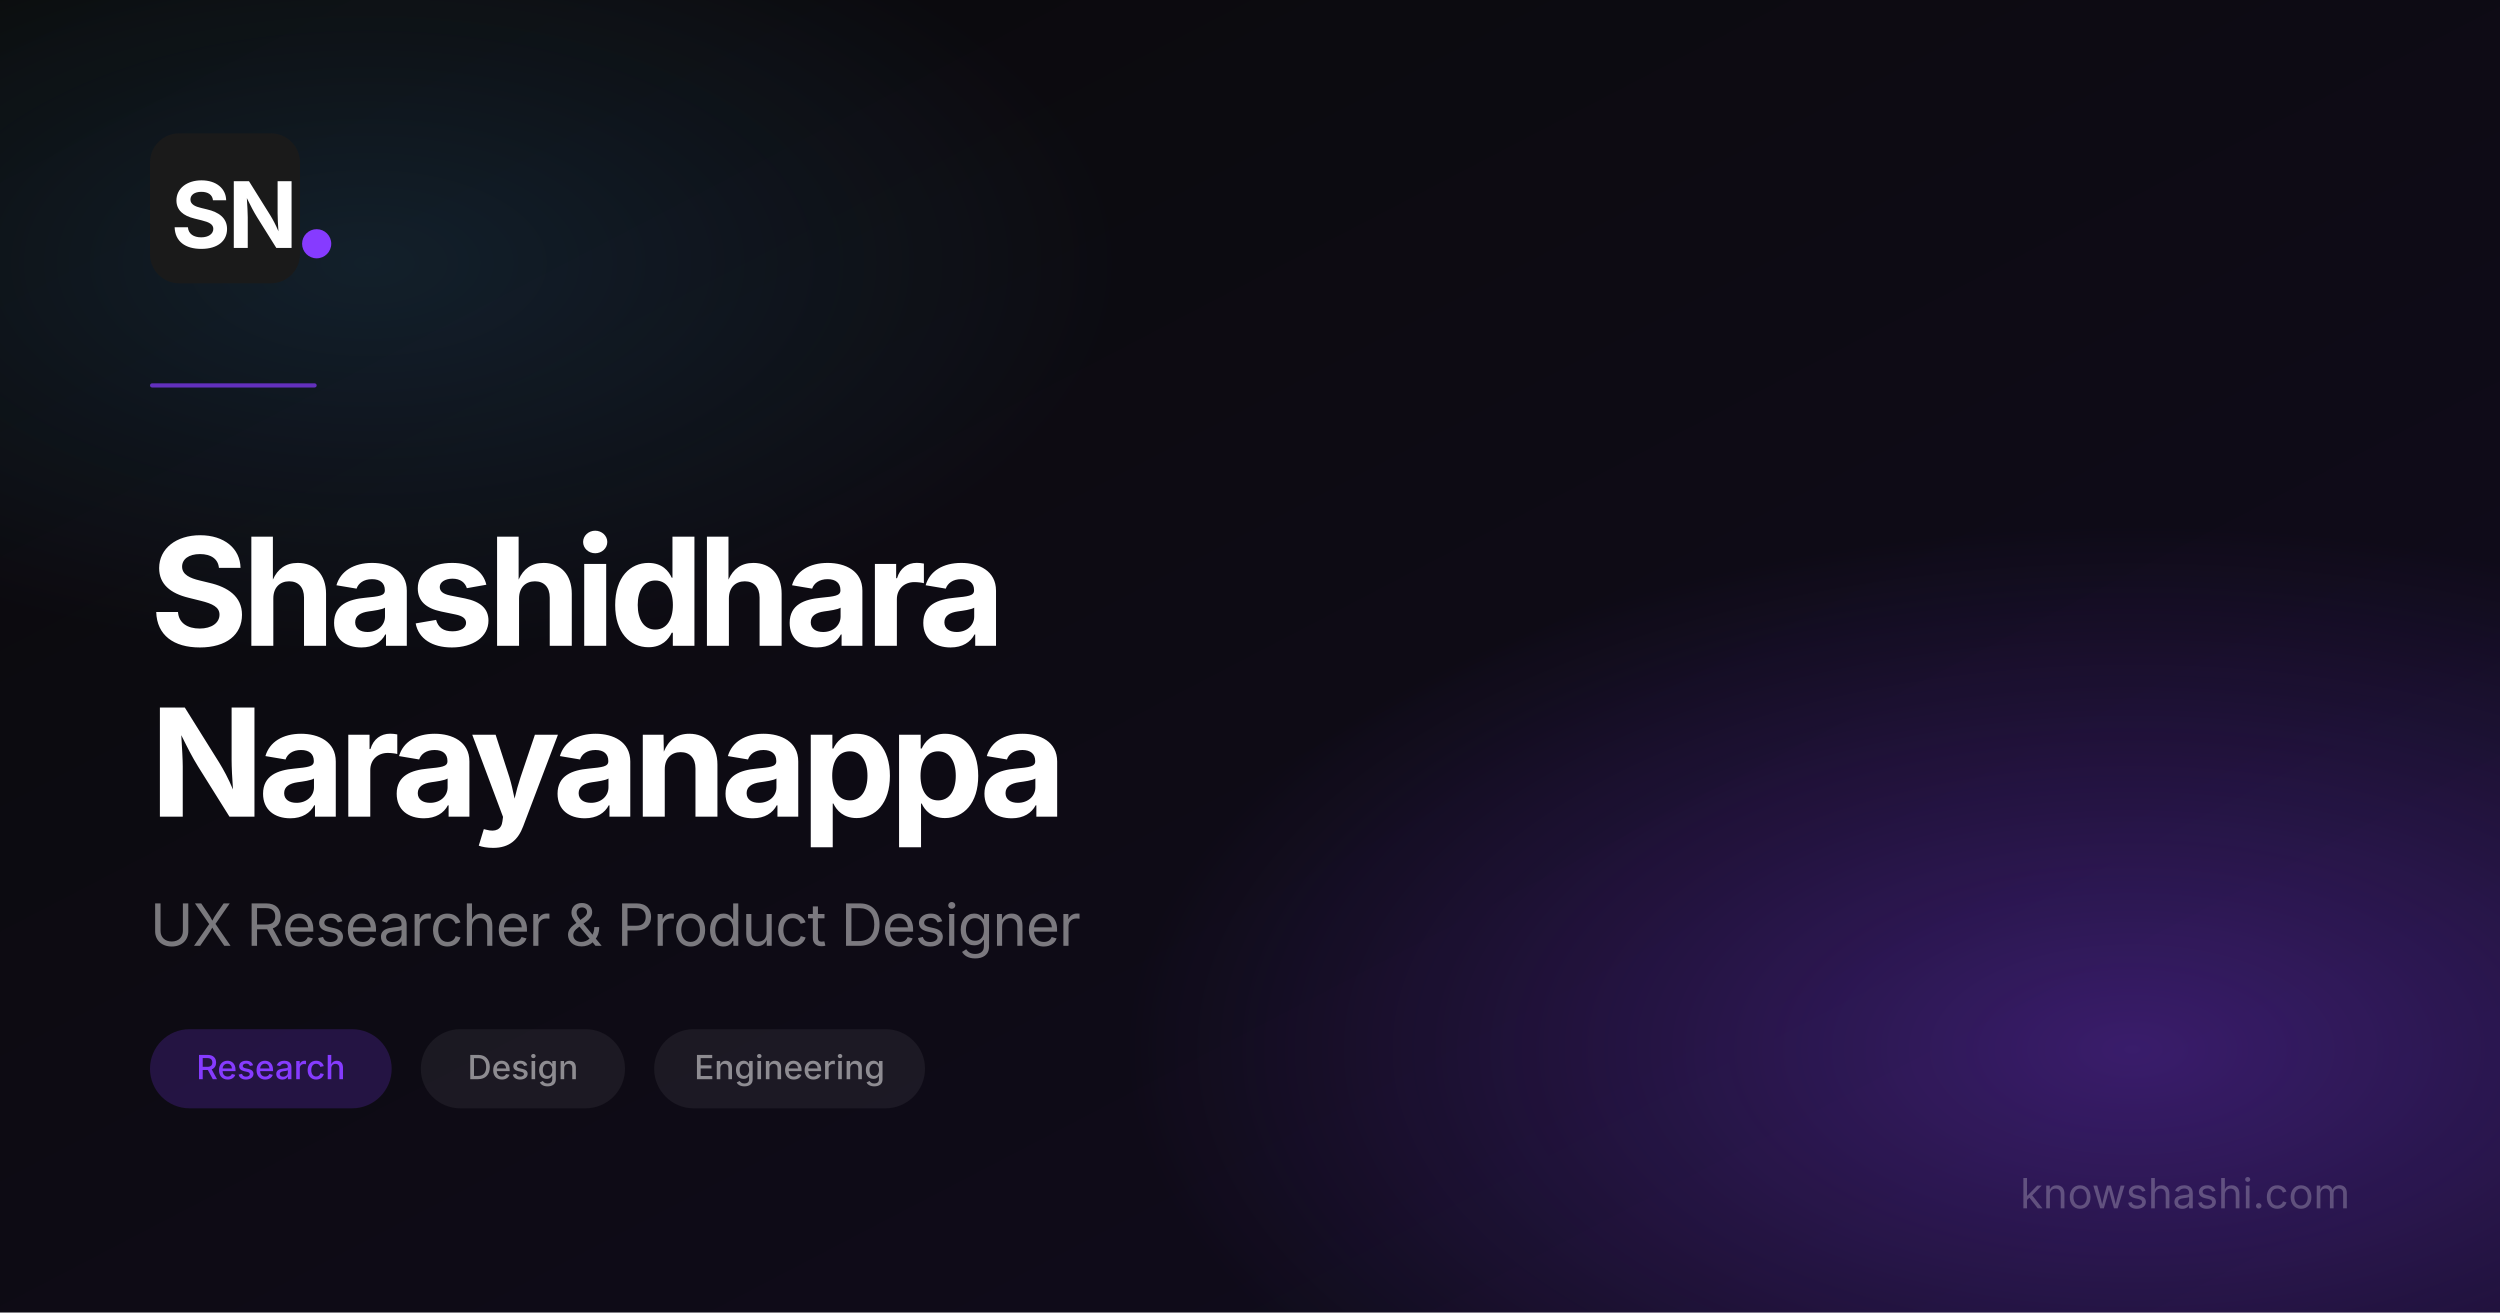
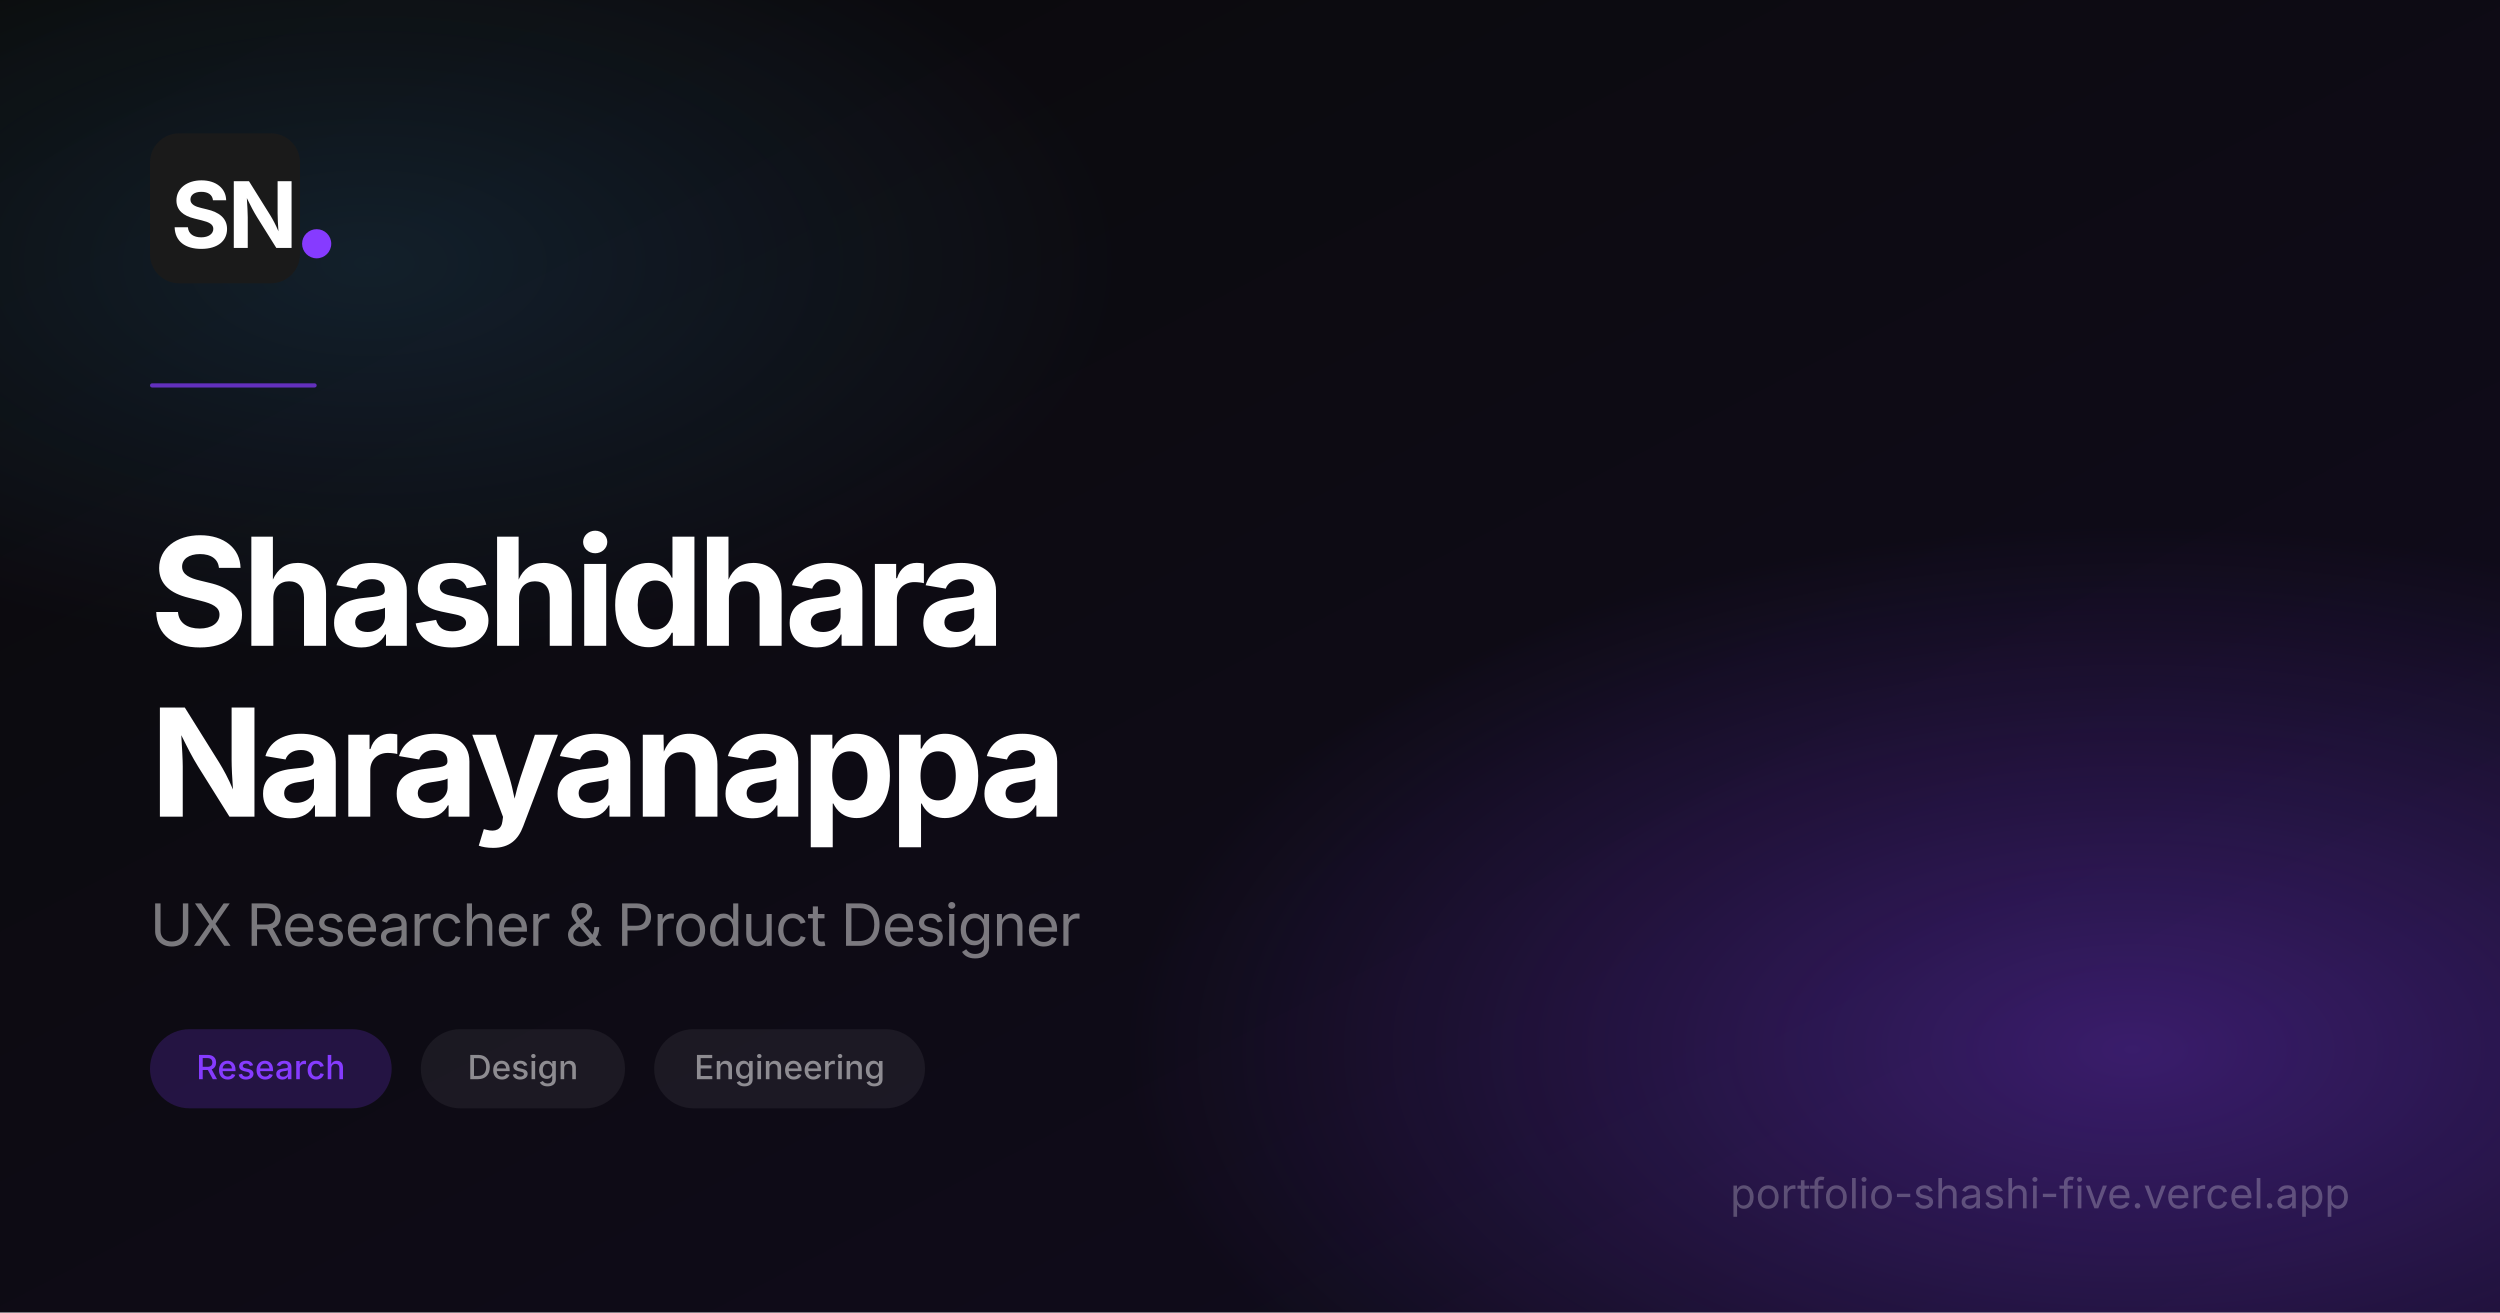
<svg xmlns="http://www.w3.org/2000/svg" width="1200" height="630" viewBox="0 0 1200 630">
  <defs>
    <linearGradient id="bg" x1="0" y1="0" x2="1" y2="1">
      <stop offset="0%" stop-color="#0a0a0a" />
      <stop offset="100%" stop-color="#110c1f" />
    </linearGradient>
    <radialGradient id="glow" cx="85%" cy="80%" r="40%">
      <stop offset="0%" stop-color="#863bff" stop-opacity="0.35" />
      <stop offset="100%" stop-color="#863bff" stop-opacity="0" />
    </radialGradient>
    <radialGradient id="glow2" cx="15%" cy="20%" r="30%">
      <stop offset="0%" stop-color="#47bfff" stop-opacity="0.12" />
      <stop offset="100%" stop-color="#47bfff" stop-opacity="0" />
    </radialGradient>
  </defs>
  <rect width="1200" height="630" fill="url(#bg)" />
  <rect width="1200" height="630" fill="url(#glow)" />
  <rect width="1200" height="630" fill="url(#glow2)" />
  <rect x="72" y="64" width="72" height="72" rx="14" fill="#1a1a1a" />
  <text x="82" y="119" font-family="'Plus Jakarta Sans', system-ui, -apple-system, sans-serif" font-weight="700" font-size="44" fill="#ffffff" letter-spacing="-1.5">SN</text>
  <circle cx="152" cy="117" r="7" fill="#863bff" />
  <rect x="72" y="184" width="80" height="2" rx="1" fill="#863bff" opacity="0.7" />
  <text x="72" y="310" font-family="'Plus Jakarta Sans', system-ui, -apple-system, sans-serif" font-weight="700" font-size="72" fill="#ffffff" letter-spacing="-3">Shashidhara</text>
  <text x="72" y="392" font-family="'Plus Jakarta Sans', system-ui, -apple-system, sans-serif" font-weight="700" font-size="72" fill="#ffffff" letter-spacing="-3">Narayanappa</text>
  <text x="72" y="454" font-family="'Plus Jakarta Sans', system-ui, -apple-system, sans-serif" font-weight="400" font-size="28" fill="rgba(255,255,255,0.45)" letter-spacing="-0.5">UX Researcher &amp; Product Designer</text>
  <rect x="72" y="494" width="116" height="38" rx="19" fill="rgba(134,59,255,0.2)" />
  <text x="130" y="518" font-family="system-ui, -apple-system, sans-serif" font-weight="500" font-size="16" fill="#863bff" text-anchor="middle">Research</text>
  <rect x="202" y="494" width="98" height="38" rx="19" fill="rgba(255,255,255,0.06)" />
  <text x="251" y="518" font-family="system-ui, -apple-system, sans-serif" font-weight="500" font-size="16" fill="rgba(255,255,255,0.5)" text-anchor="middle">Design</text>
  <rect x="314" y="494" width="130" height="38" rx="19" fill="rgba(255,255,255,0.06)" />
  <text x="379" y="518" font-family="system-ui, -apple-system, sans-serif" font-weight="500" font-size="16" fill="rgba(255,255,255,0.5)" text-anchor="middle">Engineering</text>
-   <text x="1128" y="580" font-family="system-ui, -apple-system, sans-serif" font-weight="400" font-size="20" fill="rgba(255,255,255,0.25)" text-anchor="end">knowshashi.com</text>
+   <text x="1128" y="580" font-family="system-ui, -apple-system, sans-serif" font-weight="400" font-size="20" fill="rgba(255,255,255,0.25)" text-anchor="end">portfolio-shashi-five.vercel.app</text>
</svg>
